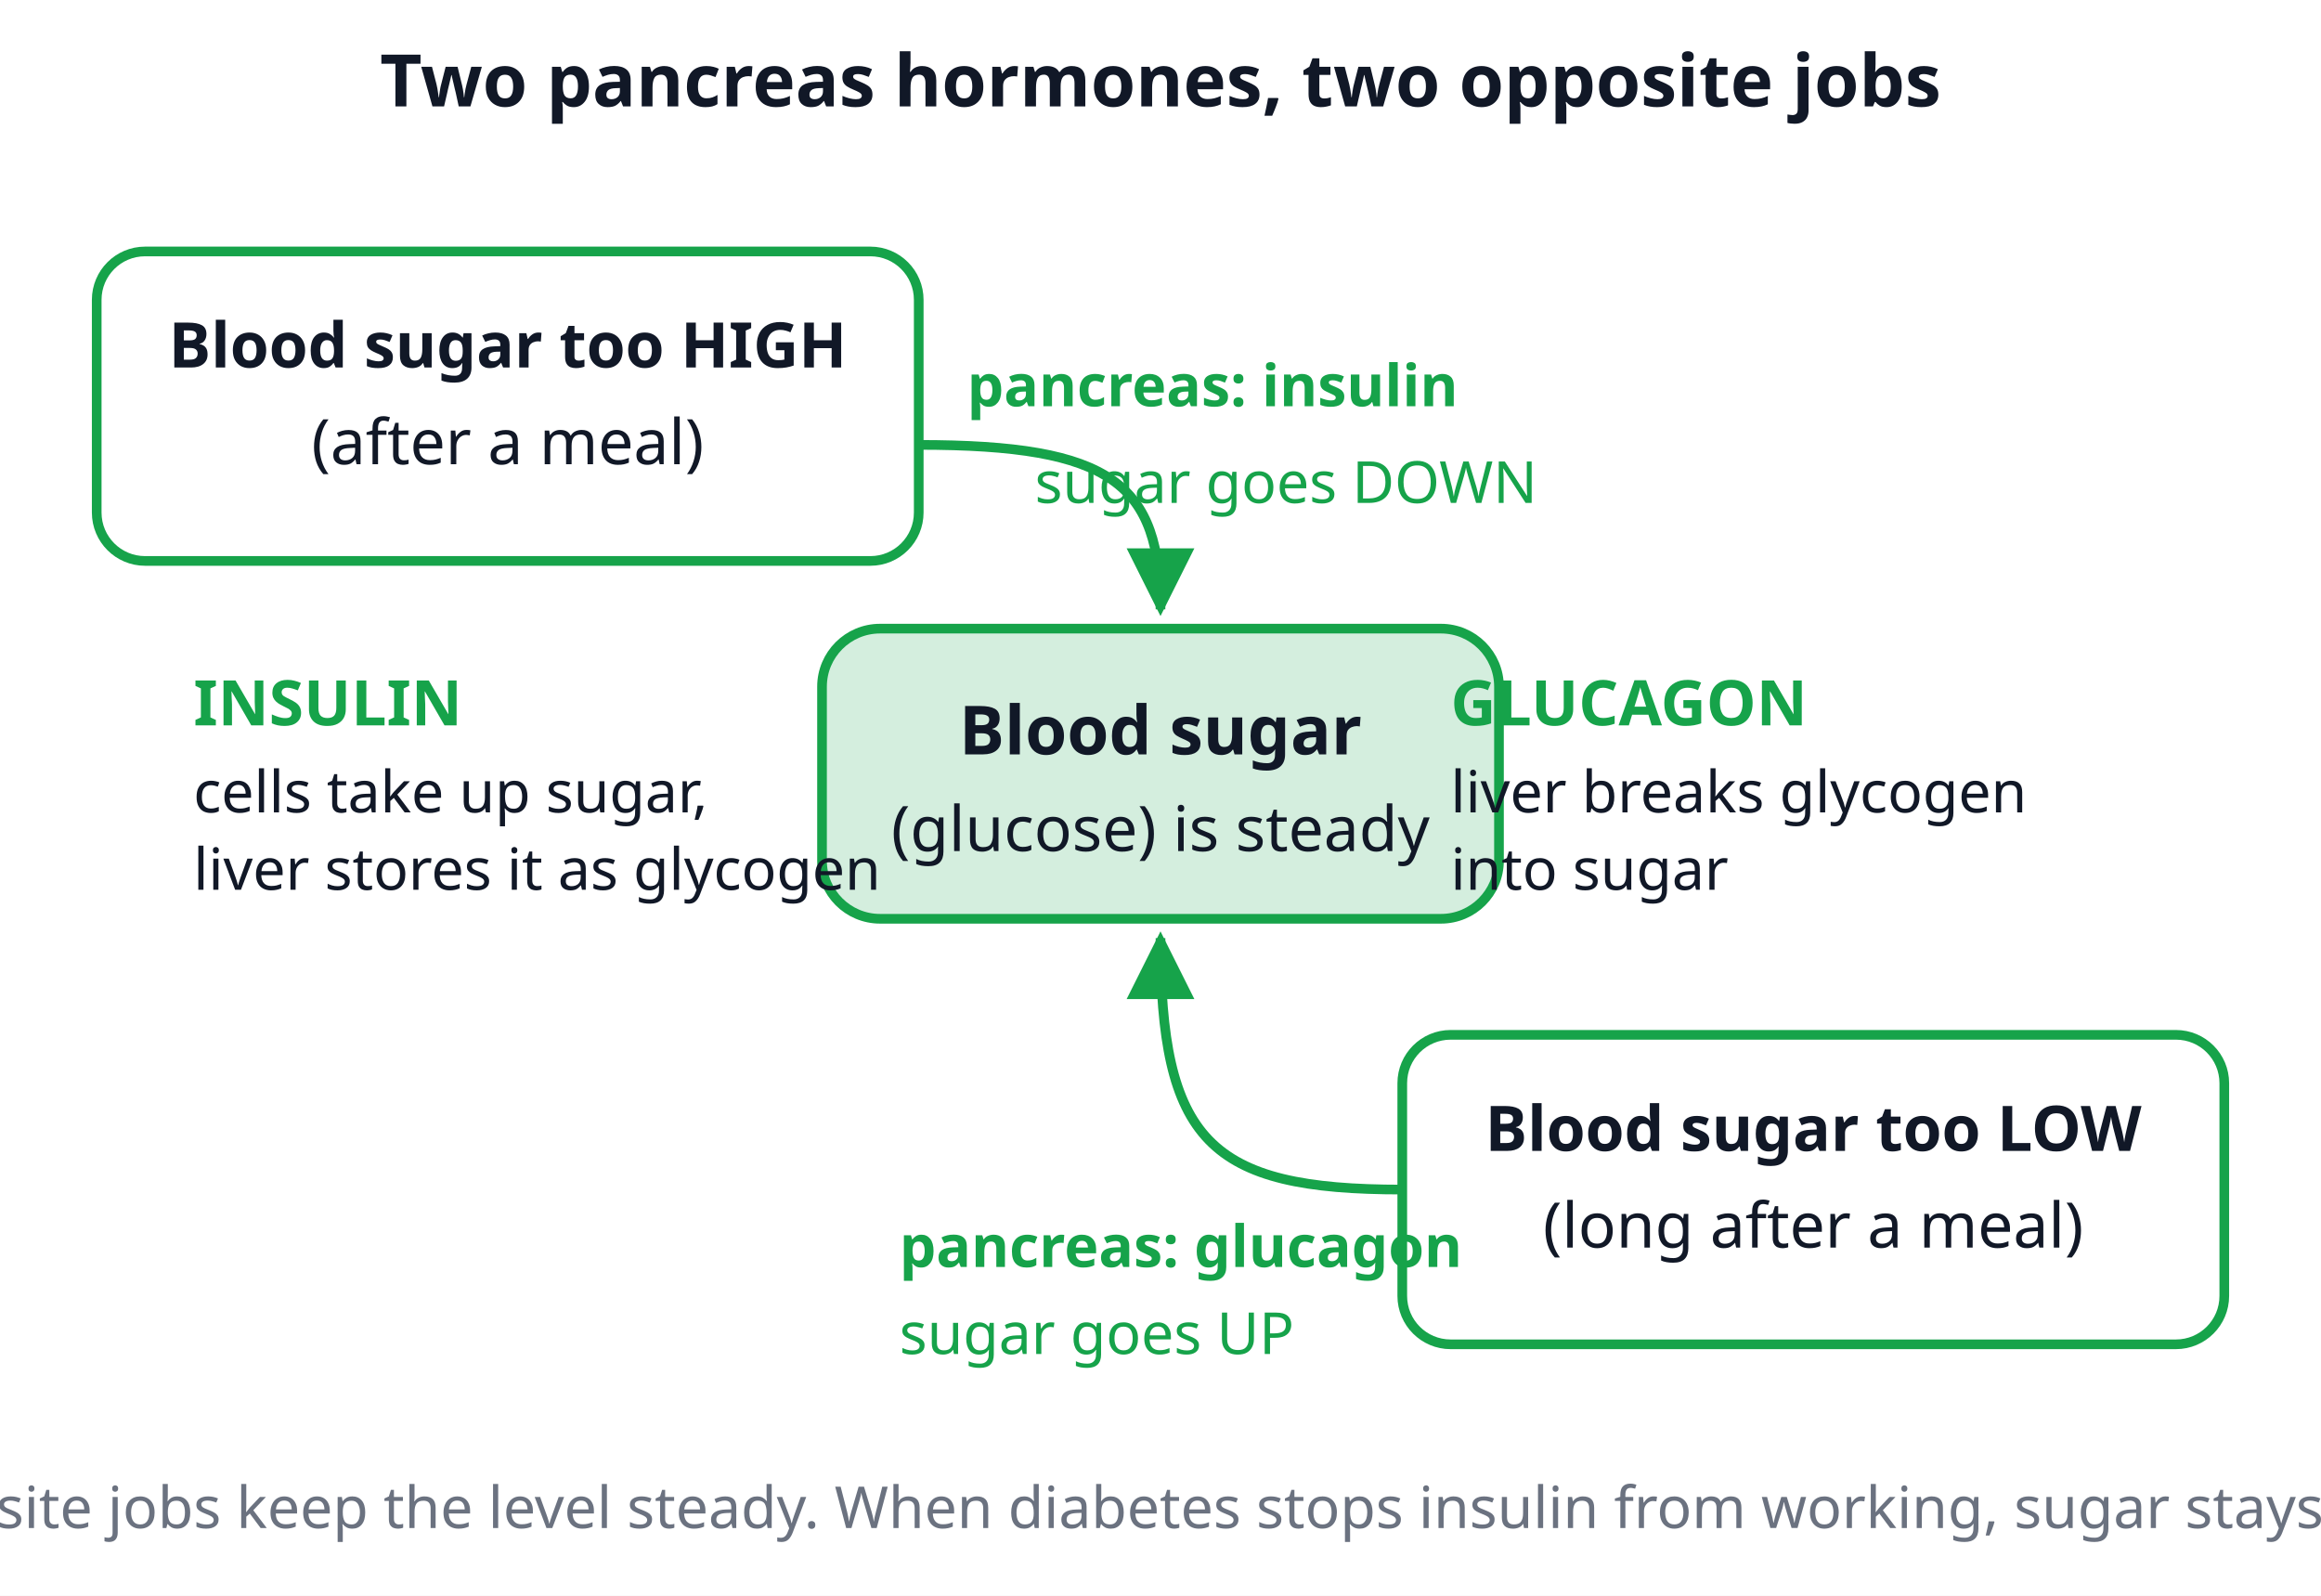
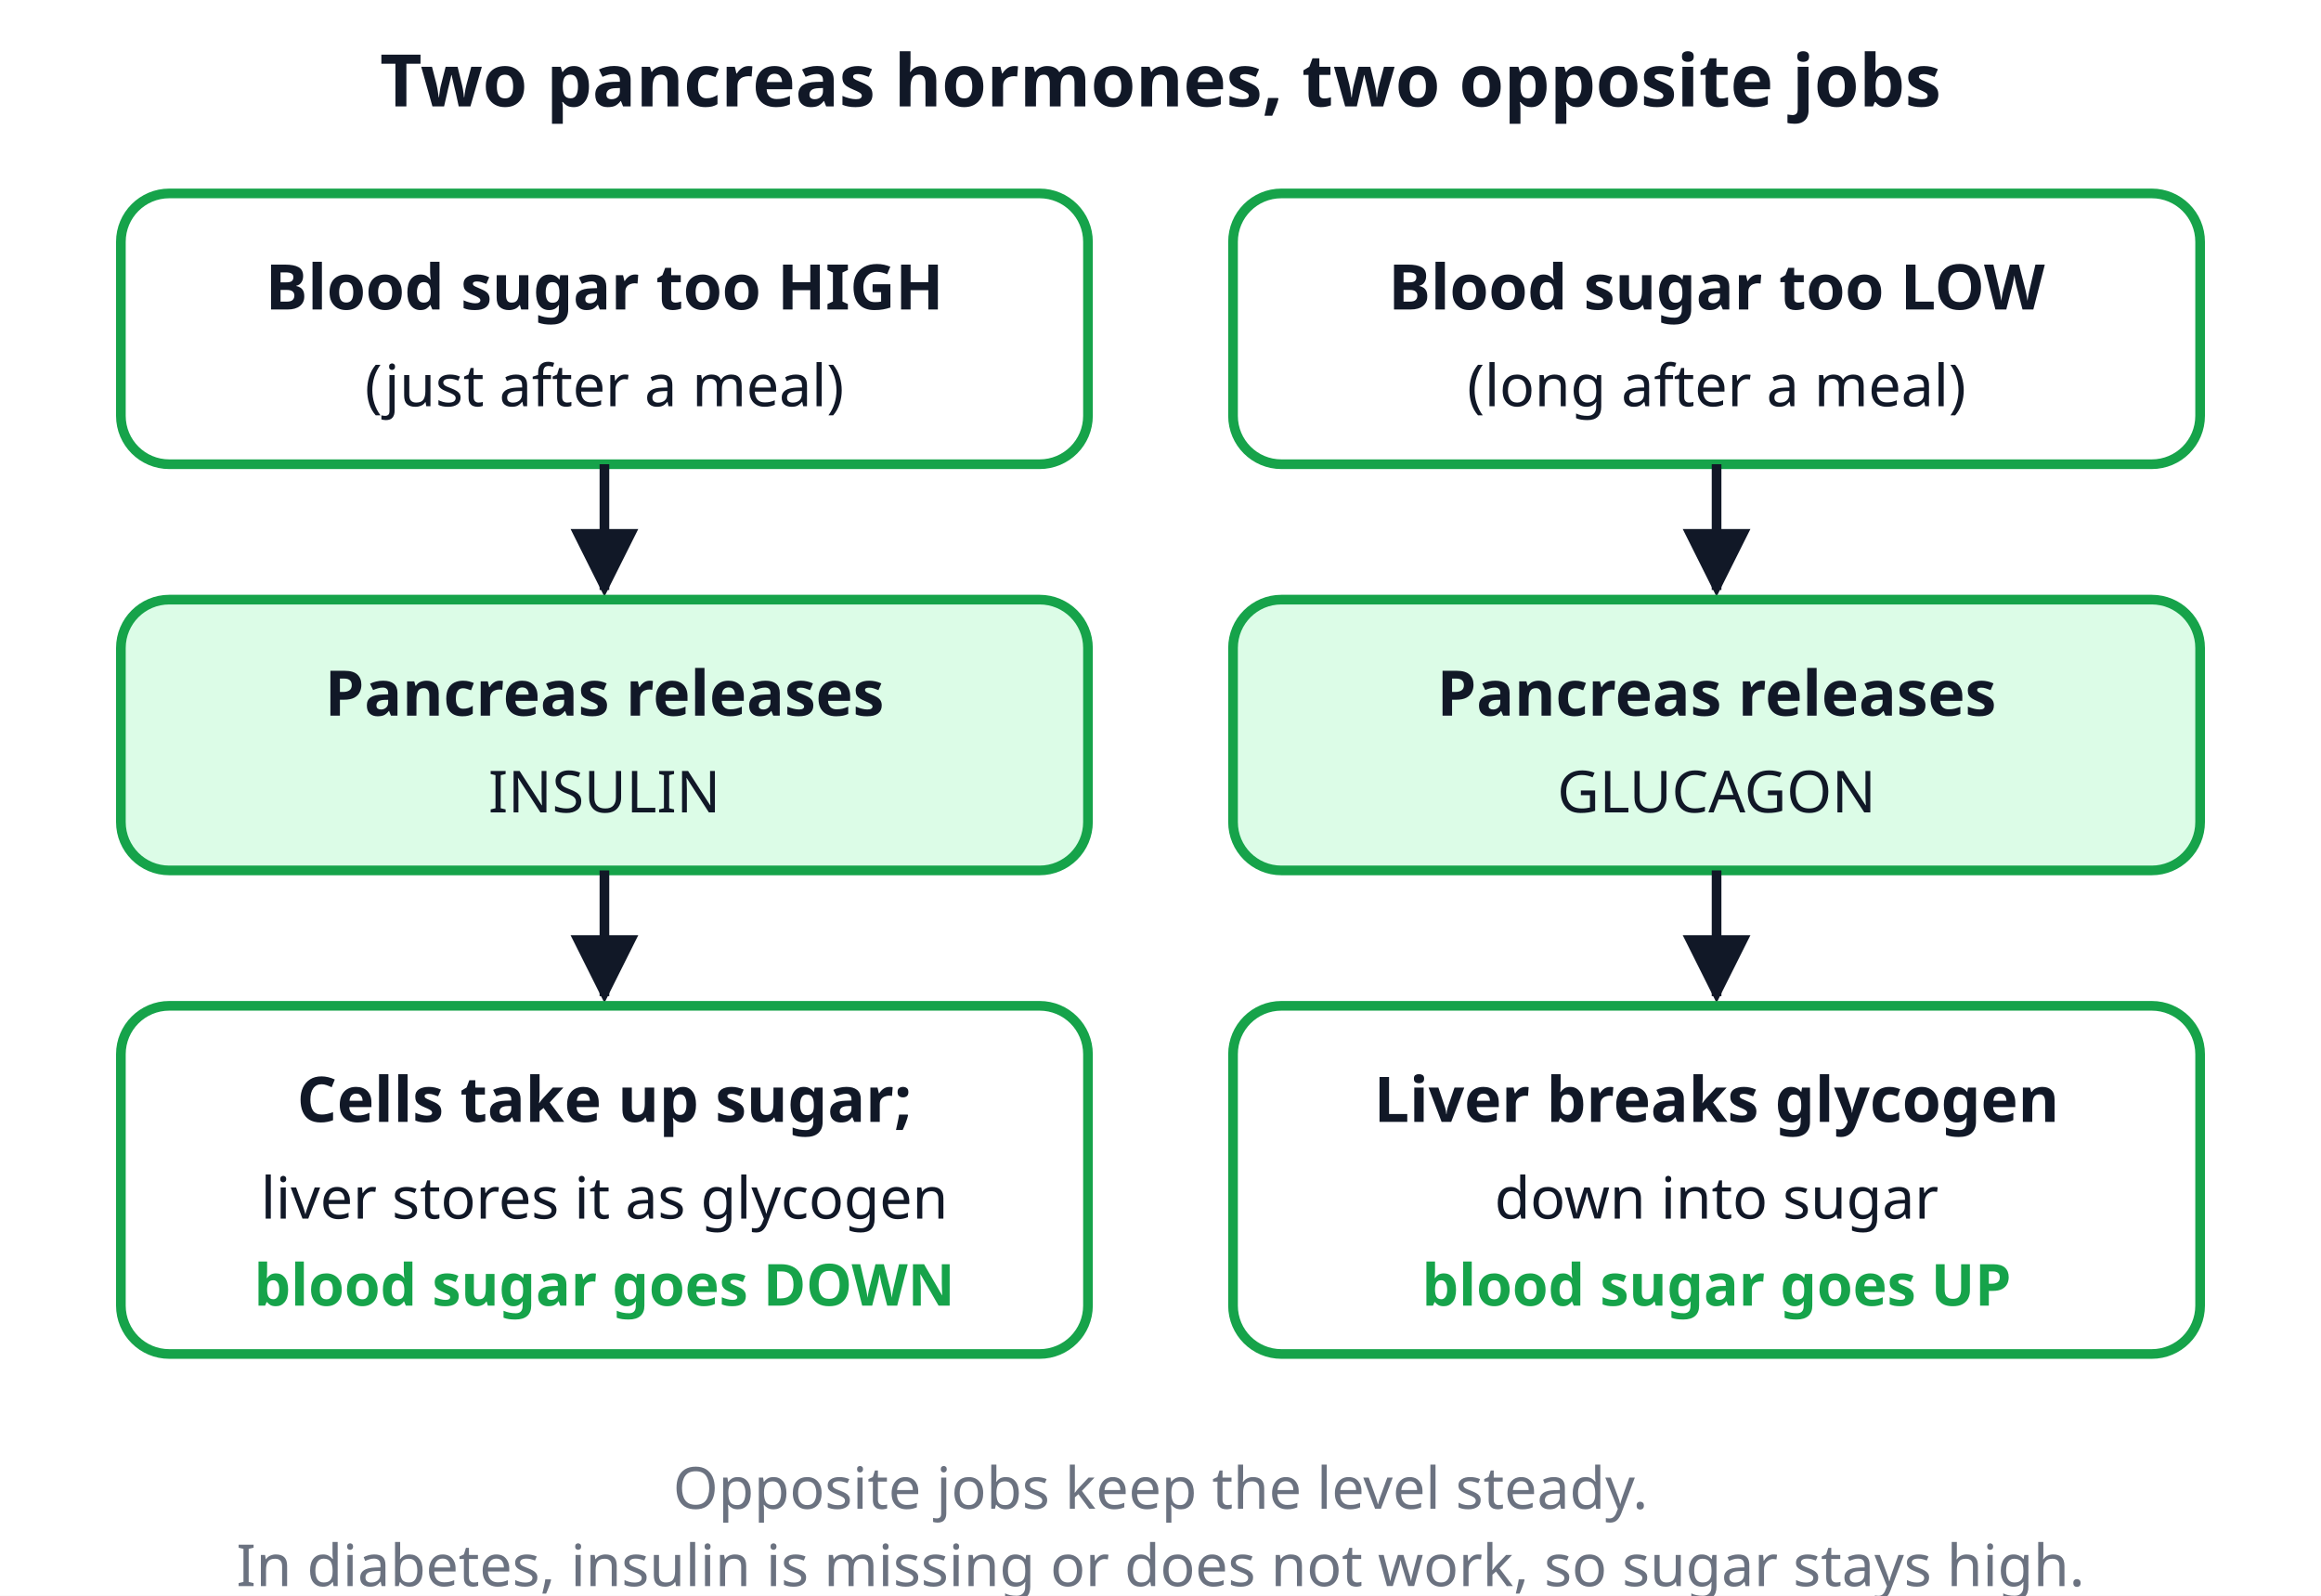
<svg xmlns="http://www.w3.org/2000/svg" viewBox="0 0 480 330" role="img" aria-labelledby="eut eud">
  <defs>
    <marker id="eua" viewBox="0 0 10 10" refX="9" refY="5" markerWidth="7" markerHeight="7" orient="auto">
      <path d="M0,0 L10,5 L0,10 z" fill="#111827" />
    </marker>
    <marker id="eug" viewBox="0 0 10 10" refX="9" refY="5" markerWidth="7" markerHeight="7" orient="auto">
      <path d="M0,0 L10,5 L0,10 z" fill="#16a34a" />
    </marker>
  </defs>
  <rect x="0" y="0" width="480" height="330" fill="#ffffff" />
  <g font-family="sans-serif" fill="#111827">
    <text x="240" y="22" font-size="15" text-anchor="middle" fill="#111827" font-weight="bold">Two pancreas hormones, two opposite jobs</text>
-     <rect x="170" y="130" width="140" height="60" rx="12" fill="#16a34a" fill-opacity="0.18" stroke="#16a34a" stroke-width="2" />
-     <text x="240" y="156" font-size="14" text-anchor="middle" font-weight="bold">Blood sugar</text>
-     <text x="240" y="176" font-size="13" text-anchor="middle">(glucose) is steady</text>
+     <g>
+       <rect x="25" y="40" width="200" height="56" rx="10" fill="#ffffff" stroke="#16a34a" stroke-width="2" />
+       <text x="125.0" y="64" font-size="13" text-anchor="middle" font-weight="bold">Blood sugar too HIGH</text>
+       <text x="125.0" y="84" font-size="12" text-anchor="middle">(just after a meal)</text>
+     </g>
+     <line x1="125" y1="96" x2="125" y2="122" stroke="#111827" stroke-width="2" marker-end="url(#eua)" />
    <g data-label="insulin">
-       <rect x="20" y="52" width="170" height="64" rx="10" fill="#ffffff" stroke="#16a34a" stroke-width="2" />
-       <text x="105" y="76" font-size="13" text-anchor="middle" font-weight="bold">Blood sugar too HIGH</text>
-       <text x="105" y="96" font-size="13" text-anchor="middle">(after a meal)</text>
+       <rect x="25" y="124" width="200" height="56" rx="10" fill="#dcfce7" stroke="#16a34a" stroke-width="2" />
+       <text x="125.0" y="148" font-size="13" text-anchor="middle" font-weight="bold">Pancreas releases</text>
+       <text x="125.0" y="168" font-size="12" text-anchor="middle">INSULIN</text>
    </g>
+     <line x1="125" y1="180" x2="125" y2="206" stroke="#111827" stroke-width="2" marker-end="url(#eua)" />
+     <g>
+       <rect x="25" y="208" width="200" height="72" rx="10" fill="#ffffff" stroke="#16a34a" stroke-width="2" />
+       <text x="125.0" y="232" font-size="13" text-anchor="middle" font-weight="bold">Cells take up sugar;</text>
+       <text x="125.0" y="252" font-size="12" text-anchor="middle">liver stores it as glycogen</text>
+     </g>
+     <text x="125" y="270" font-size="12" text-anchor="middle" fill="#16a34a" font-weight="bold">blood sugar goes DOWN</text>
+     <g>
+       <rect x="255" y="40" width="200" height="56" rx="10" fill="#ffffff" stroke="#16a34a" stroke-width="2" />
+       <text x="355.0" y="64" font-size="13" text-anchor="middle" font-weight="bold">Blood sugar too LOW</text>
+       <text x="355.0" y="84" font-size="12" text-anchor="middle">(long after a meal)</text>
+     </g>
+     <line x1="355" y1="96" x2="355" y2="122" stroke="#111827" stroke-width="2" marker-end="url(#eua)" />
    <g data-label="glucagon">
-       <rect x="290" y="214" width="170" height="64" rx="10" fill="#ffffff" stroke="#16a34a" stroke-width="2" />
-       <text x="375" y="238" font-size="13" text-anchor="middle" font-weight="bold">Blood sugar too LOW</text>
-       <text x="375" y="258" font-size="13" text-anchor="middle">(long after a meal)</text>
+       <rect x="255" y="124" width="200" height="56" rx="10" fill="#dcfce7" stroke="#16a34a" stroke-width="2" />
+       <text x="355.0" y="148" font-size="13" text-anchor="middle" font-weight="bold">Pancreas releases</text>
+       <text x="355.0" y="168" font-size="12" text-anchor="middle">GLUCAGON</text>
    </g>
-     <path d="M105,116 L105,166 L166,166" fill="none" stroke="#111827" stroke-width="2" marker-end="url(#eua)" opacity="0" />
-     <text x="40" y="150" font-size="13" fill="#16a34a" font-weight="bold">INSULIN</text>
-     <text x="40" y="168" font-size="12">cells take up sugar,</text>
-     <text x="40" y="184" font-size="12">liver stores it as glycogen</text>
-     <path d="M190,92 C230,92 240,100 240,126" fill="none" stroke="#16a34a" stroke-width="2" marker-end="url(#eug)" />
-     <text x="200" y="84" font-size="12" fill="#16a34a" font-weight="bold">pancreas: insulin</text>
-     <text x="214" y="104" font-size="12" fill="#16a34a">sugar goes DOWN</text>
-     <path d="M290,246 C250,246 240,236 240,194" fill="none" stroke="#16a34a" stroke-width="2" marker-end="url(#eug)" />
-     <text x="186" y="262" font-size="12" fill="#16a34a" font-weight="bold">pancreas: glucagon</text>
-     <text x="186" y="280" font-size="12" fill="#16a34a">sugar goes UP</text>
-     <text x="330" y="200" font-size="13" fill="#16a34a" font-weight="bold" display="none">x</text>
-     <text x="300" y="150" font-size="13" fill="#16a34a" font-weight="bold">GLUCAGON</text>
-     <text x="300" y="168" font-size="12">liver breaks glycogen</text>
-     <text x="300" y="184" font-size="12">into sugar</text>
-     <text x="240" y="316" font-size="12" text-anchor="middle" fill="#6b7280">Opposite jobs keep the level steady. When diabetes stops insulin from working, sugar stays high.</text>
+     <line x1="355" y1="180" x2="355" y2="206" stroke="#111827" stroke-width="2" marker-end="url(#eua)" />
+     <g>
+       <rect x="255" y="208" width="200" height="72" rx="10" fill="#ffffff" stroke="#16a34a" stroke-width="2" />
+       <text x="355.0" y="232" font-size="13" text-anchor="middle" font-weight="bold">Liver breaks glycogen</text>
+       <text x="355.0" y="252" font-size="12" text-anchor="middle">down into sugar</text>
+     </g>
+     <text x="355" y="270" font-size="12" text-anchor="middle" fill="#16a34a" font-weight="bold">blood sugar goes UP</text>
+     <text x="240" y="312" font-size="12" text-anchor="middle" fill="#6b7280">Opposite jobs keep the level steady.</text>
+     <text x="240" y="328" font-size="12" text-anchor="middle" fill="#6b7280">In diabetes, insulin is missing or does not work, so sugar stays high.</text>
  </g>
</svg>
